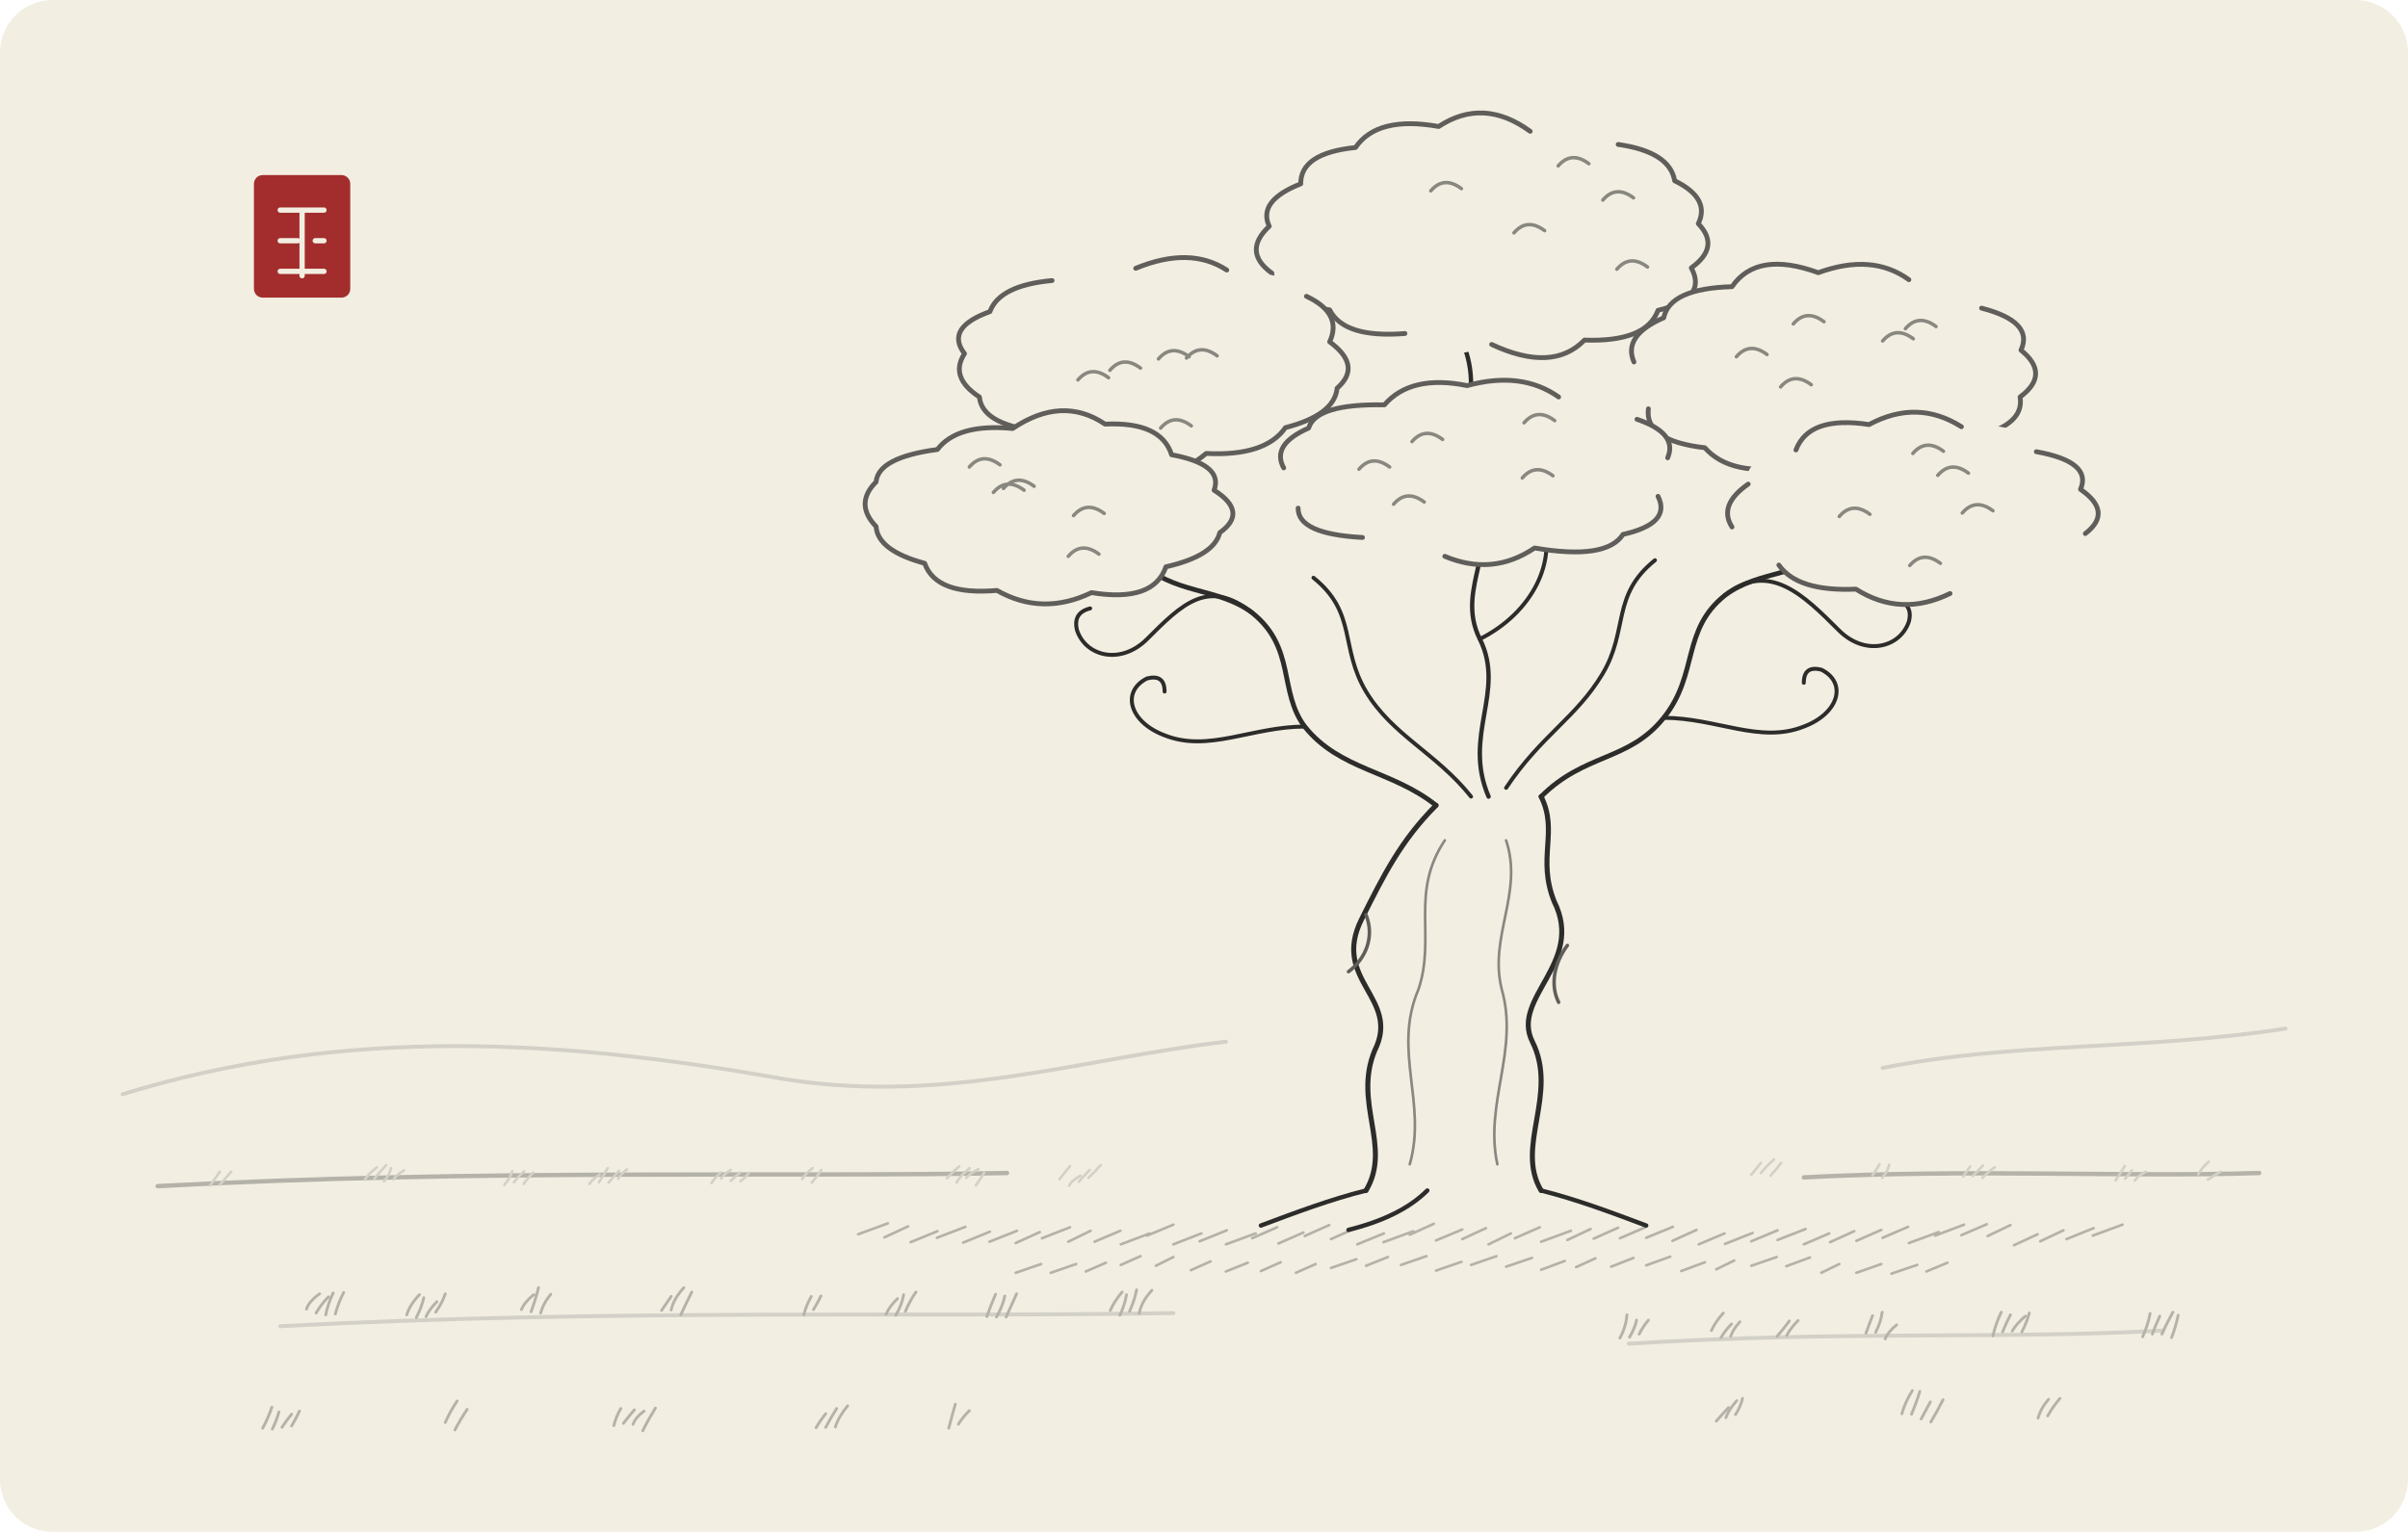
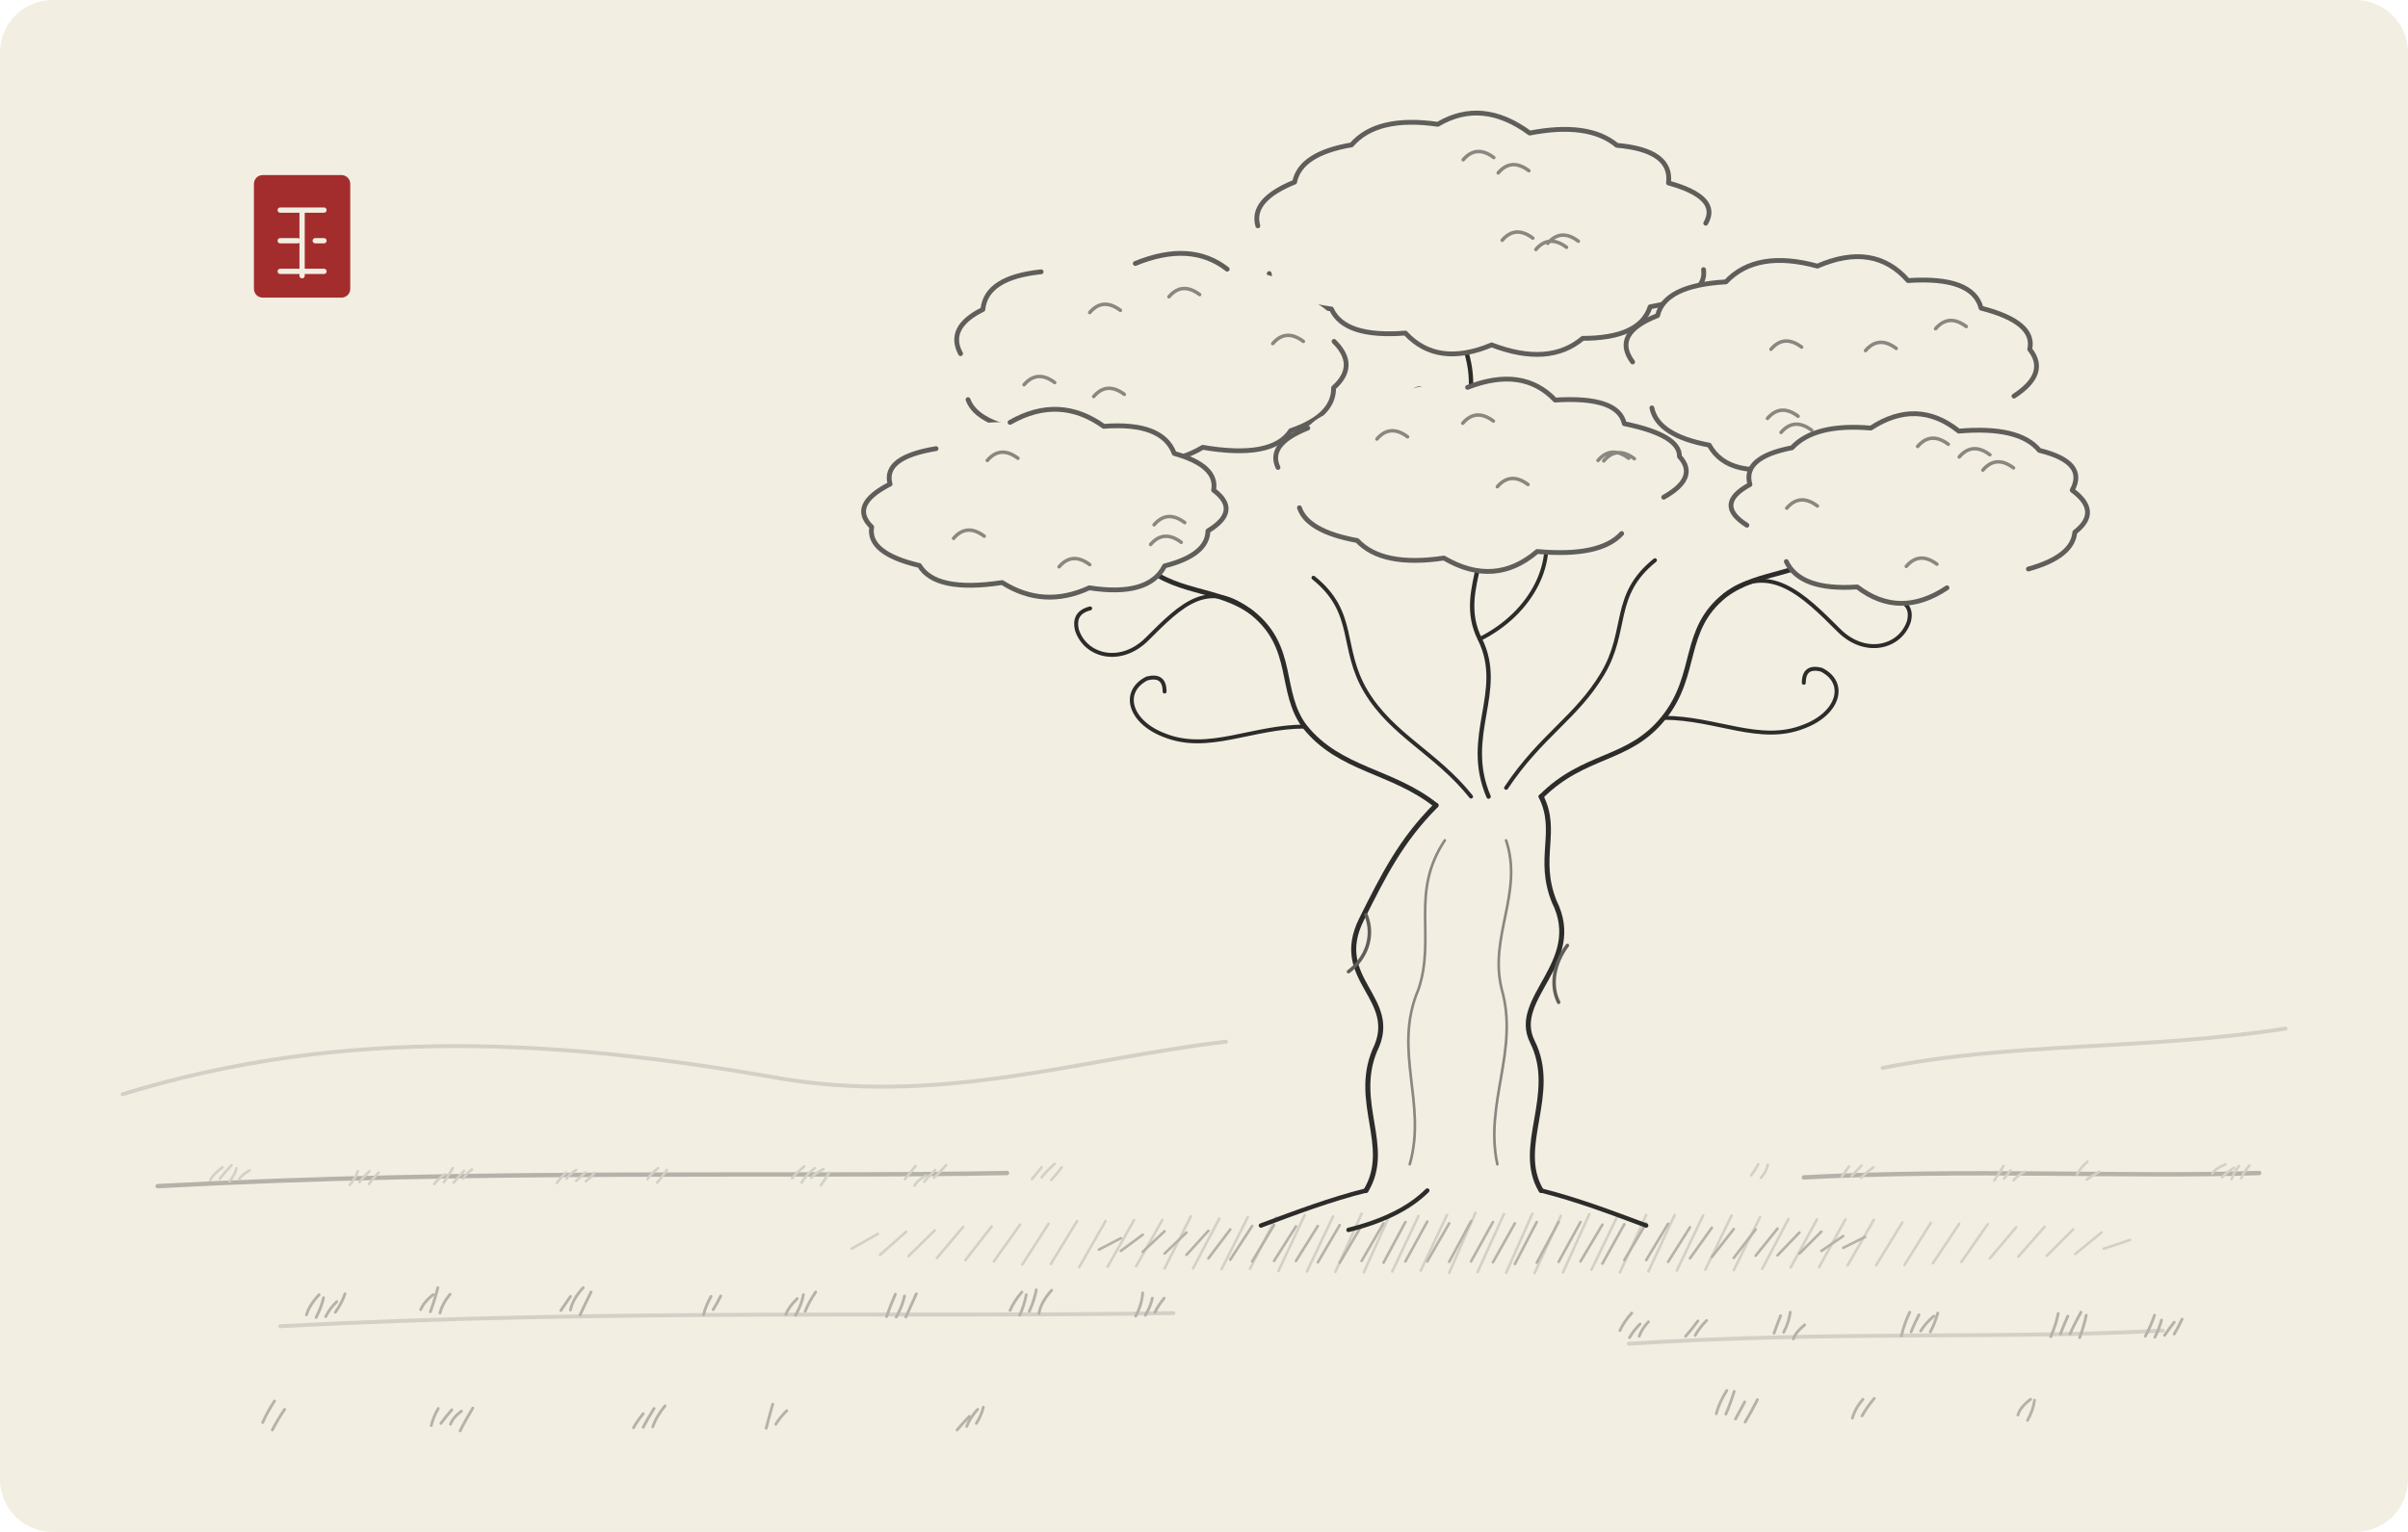
<svg xmlns="http://www.w3.org/2000/svg" width="100%" viewBox="0 0 550 350" role="img">
  <rect x="0" y="0" width="550" height="350" rx="12" fill="#F3EEE2" />
  <path d="M28 250 C80 234 130 238 176 246 C214 253 246 242 280 238" fill="none" stroke="#D3D1C7" stroke-width="0.9" stroke-linecap="round" stroke-linejoin="round" />
  <path d="M430 244 C460 238 490 240 522 235" fill="none" stroke="#D3D1C7" stroke-width="0.9" stroke-linecap="round" stroke-linejoin="round" />
  <path d="M36 271 C110 267 180 269 230 268" fill="none" stroke="#B4B2A9" stroke-width="1" stroke-linecap="round" stroke-linejoin="round" />
  <path d="M412 269 C450 267 485 269 516 268" fill="none" stroke="#B4B2A9" stroke-width="1" stroke-linecap="round" stroke-linejoin="round" />
  <path d="M64 303 C140 299 210 301 268 300 M372 307 C420 304 458 306 494 304" fill="none" stroke="#D3D1C7" stroke-width="0.9" stroke-linecap="round" stroke-linejoin="round" />
-   <path d="M196 282 l6.8 -2.5 M202 282.7 l5.4 -2.5 M208 283.8 l6.1 -2.5 M214 282.8 l6.5 -2.5 M220 283.9 l6.1 -2.5 M226 283.7 l6.3 -2.5 M232 284 l5.5 -2.5 M238 282.9 l6.4 -2.5 M244 283.7 l5.1 -2.5 M250 283.7 l5.9 -2.5 M256 284.3 l6.6 -2.5 M262 282.3 l6 -2.5 M268 284.3 l6.4 -2.5 M274 283.6 l6.2 -2.5 M280 284.3 l6.8 -2.5 M286 282.9 l5.7 -2.5 M292 284.1 l5.7 -2.5 M298 282.4 l5.6 -2.5 M304 283.1 l5.6 -2.5 M310 284.3 l6.1 -2.5 M316 283.8 l6.8 -2.5 M322 282.1 l5.5 -2.5 M328 283.4 l6 -2.5 M334 283.1 l5.4 -2.5 M340 284.3 l5.1 -2.5 M346 282.9 l5.7 -2.5 M352 283.7 l6.8 -2.5 M358 283.3 l5.3 -2.5 M364 283 l5.6 -2.5 M370 282.9 l5.8 -2.5 M376 282.8 l6.1 -2.5 M382 283.5 l5.5 -2.5 M388 284.3 l5.9 -2.5 M394 284.2 l6.3 -2.5 M400 283.6 l6 -2.5 M406 283.3 l6.4 -2.5 M412 284.3 l5.8 -2.5 M418 283.8 l5.5 -2.5 M424 283.5 l5.7 -2.5 M430 282.8 l5.8 -2.5 M436 284 l6.8 -2.5 M442 282.3 l6.6 -2.5 M448 282.2 l5.8 -2.5 M454 282.4 l5.2 -2.5 M460 284.5 l5.4 -2.5 M466 283.6 l5.3 -2.5 M472 283.1 l6.2 -2.5 M478 282.3 l6.8 -2.5 M232 290.8 l5.8 -2 M240 290.8 l5.8 -2 M248 290.5 l4.6 -2 M256 289 l4.5 -2 M264 289.2 l4 -2 M272 290.2 l4.5 -2 M280 290.5 l5 -2 M288 290.4 l4.5 -2 M296 290.8 l4.5 -2 M304 289.7 l5.8 -2 M312 289.2 l5 -2 M320 289 l5.8 -2 M328 290.3 l5.8 -2 M336 289 l5.8 -2 M344 289.4 l5.9 -2 M352 290.1 l5.4 -2 M360 289.5 l4.4 -2 M368 289.4 l5.1 -2 M376 289.1 l5.5 -2 M384 290.4 l5.4 -2 M392 290 l4.1 -2 M400 289.2 l5.8 -2 M408 289.3 l5.4 -2 M416 290.8 l4.1 -2 M424 290.8 l5.7 -2 M432 291 l5.9 -2 M440 290.5 l4.8 -2" fill="none" stroke="#B4B2A9" stroke-width="0.6" stroke-linecap="round" stroke-linejoin="round" />
+   <path d="M194.5 285.3 L200.5 281.9 M201 286.7 L207 281.4 M207.5 287 L213.5 281.1 M214 287.4 L220 280.3 M220.5 287.9 L226.5 280.2 M227 288.2 L233 279.8 M233.5 288.9 L239.5 279.6 M240 288.8 L246 279 M246.5 289.5 L252.5 279 M253 289.4 L259 278.8 M259.5 289.3 L265.5 278.7 M266 289.8 L272 277.9 M272.5 289.8 L278.5 278.4 M279 290 L285 278.1 M285.5 289.9 L291.5 278.1 M292 290.4 L298 277.6 M298.5 290.5 L304.5 277.9 M305 290.6 L311 277.3 M311.5 290.7 L317.5 277.4 M318 290.5 L324 277.8 M324.5 290.3 L330.5 277.6 M331 290.8 L337 277.1 M337.5 290.6 L343.5 277.4 M344 290.8 L350 277.3 M350.5 290.9 L356.5 277.8 M357 290.7 L363 277.4 M363.5 290.1 L369.5 277.7 M370 290.7 L376 277.6 M376.5 290.5 L382.5 277.6 M383 290.3 L389 277.7 M389.5 290.1 L395.5 277.7 M396 290.2 L402 278.1 M402.5 289.9 L408.5 278.5 M409 289.6 L415 278.6 M415.5 289.5 L421.5 278.6 M422 289.1 L428 278.7 M428.5 289.1 L434.5 279.3 M435 289 L441 279.4 M441.5 288.6 L447.5 279.6 M448 288.3 L454 279.7 M454.5 287.5 L460.5 280.4 M461 287.1 L467 280.3 M467.5 286.9 L473.5 280.9 M474 286.5 L480 281.6 M480.5 285.3 L486.5 283.3" fill="none" stroke="#D3D1C7" stroke-width="0.6" stroke-linecap="round" stroke-linejoin="round" />
+   <path d="M251 285.5 L256 282.9 M256 285.8 L261 282.1 M261 286 L266 281.3 M266 286.4 L271 281.6 M271 286.7 L276 281.2 M276 287.5 L281 280.9 M281 287.8 L286 280.1 M286 288.2 L291 279.9 M291 288.1 L296 280.2 M296 288.1 L301 280.1 M301 288.4 L306 279.9 M306 288.5 L311 280 M311 288.1 L316 279.5 M316 288.5 L321 279.2 M321 288.2 L326 279.1 M326 288.2 L331 279.5 M331 288.3 L336 279 M336 288.2 L341 279.2 M341 288.4 L346 279.5 M346 288.8 L351 279.2 M351 288.5 L356 279.2 M356 288.3 L361 279.2 M361 288.2 L366 279.8 M366 288.7 L371 279.7 M371 287.9 L376 279.5 M376 287.9 L381 279.6 M381 288.3 L386 280.4 M386 287.5 L391 280.5 M391 287.2 L396 280.8 M396 287.4 L401 280.9 M401 286.9 L406 280.7 M406 286.8 L411 281.6 M411 286.4 L416 281.4 M416 285.8 L421 282.4 M421 285.1 L426 282.6" fill="none" stroke="#B4B2A9" stroke-width="0.6" stroke-linecap="round" stroke-linejoin="round" />
  <path d="M312 272 C318 262 309 252 314 240 C320 228 304 224 311 210 C316 200 320 192 328 184" fill="none" stroke="#2C2C2A" stroke-width="1.15" stroke-linecap="round" stroke-linejoin="round" />
  <path d="M352 272 C346 262 356 250 350 238 C345 228 362 220 355 206 C351 196 356 190 352 182" fill="none" stroke="#2C2C2A" stroke-width="1.15" stroke-linecap="round" stroke-linejoin="round" />
  <path d="M312 272 C304 274 296 277 288 280 M352 272 C360 274 368 277 376 280 M326 272 C322 276 316 279 308 281" fill="none" stroke="#2C2C2A" stroke-width="1" stroke-linecap="round" stroke-linejoin="round" />
  <path d="M308 222 c4 -3 6 -8 4 -13 M358 216 c-3 4 -4 9 -2 13" fill="none" stroke="#5F5E5A" stroke-width="0.8" stroke-linecap="round" stroke-linejoin="round" />
  <path d="M322 266 C326 252 318 240 324 226 C328 214 322 204 330 192 M342 266 C339 252 347 240 343 226 C340 214 348 204 344 192" fill="none" stroke="#888780" stroke-width="0.6" stroke-linecap="round" stroke-linejoin="round" />
  <path d="M328 184 C318 176 306 176 298 166 C292 158 296 148 286 140 C278 134 268 136 260 128 C254 122 256 112 248 104" fill="none" stroke="#2C2C2A" stroke-width="1.1" stroke-linecap="round" stroke-linejoin="round" />
  <path d="M336 182 C328 172 318 168 312 158 C306 148 310 140 300 132" fill="none" stroke="#2C2C2A" stroke-width="0.9" stroke-linecap="round" stroke-linejoin="round" />
  <path d="M352 182 C362 172 372 174 380 164 C388 154 384 144 394 136 C402 130 412 132 420 124 C426 118 424 108 432 100" fill="none" stroke="#2C2C2A" stroke-width="1.1" stroke-linecap="round" stroke-linejoin="round" />
  <path d="M344 180 C352 168 360 164 366 154 C372 144 368 136 378 128" fill="none" stroke="#2C2C2A" stroke-width="0.9" stroke-linecap="round" stroke-linejoin="round" />
  <path d="M340 182 C334 168 344 158 338 146 C332 134 344 124 336 112 C330 102 340 92 334 78" fill="none" stroke="#2C2C2A" stroke-width="1" stroke-linecap="round" stroke-linejoin="round" />
  <path d="M286 140 C276 132 270 138 262 146 C256 152 248 150 246 144 q-1 -4 3 -5 M298 166 C286 166 276 172 266 168 C258 165 256 158 262 155 q4 -1 4 3 M394 136 C404 128 412 136 420 144 C426 150 434 148 436 142 q1 -4 -3 -5 M380 164 C392 164 402 170 412 166 C420 163 422 156 416 153 q-4 -1 -4 3 M338 146 C350 140 356 128 352 118 q-2 -4 -5 -1 M336 112 C326 108 318 98 322 90 q3 -3 5 1 M260 128 C252 132 244 128 240 120 q-1 -4 3 -4 M420 124 C428 128 436 124 440 116 q1 -4 -3 -4" fill="none" stroke="#2C2C2A" stroke-width="0.9" stroke-linecap="round" stroke-linejoin="round" />
-   <path d="M386.3 61.2 Q390.1 68.2 378.7 70.9 Q376 78.2 361.9 77.7 Q354.6 85.2 340.7 78.7 Q328.3 83.9 320.9 76.2 Q307 77.3 303.7 70.8 Q290.1 68.7 290.5 62.4 Q283.7 57.5 289.9 51.7 Q287.2 45.9 297.1 42 Q297 35 309.6 33.7 Q314.6 26.4 328.6 28.9 Q338.8 22.2 349.5 30 Q364.3 26 369.6 33 Q381.4 34.7 382.5 41.3 Q390.7 45.3 387.9 51.1 Q393 56.4 386.3 61.2 Z" fill="#F3EEE2" />
-   <path d="M386.3 61.2 Q390.1 68.2 378.7 70.9 M378.7 70.9 Q376 78.2 361.9 77.7 M361.9 77.7 Q354.6 85.2 340.7 78.7 M320.9 76.2 Q307 77.3 303.7 70.8 M303.7 70.8 Q290.1 68.7 290.5 62.4 M290.5 62.4 Q283.7 57.5 289.9 51.7 M289.9 51.7 Q287.2 45.9 297.1 42 M297.1 42 Q297 35 309.6 33.7 M309.6 33.7 Q314.6 26.4 328.6 28.9 M328.6 28.9 Q338.8 22.2 349.5 30 M369.6 33 Q381.4 34.7 382.5 41.3 M382.5 41.3 Q390.7 45.3 387.9 51.1 M387.9 51.1 Q393 56.4 386.3 61.2" fill="none" stroke="#5F5E5A" stroke-width="1.1" stroke-linecap="round" stroke-linejoin="round" />
-   <path d="M326.8 43.6 q3 -3.5 7 -0.5 M369.3 61.5 q3 -3.5 7 -0.5 M355.9 37.9 q3 -3.5 7 -0.5 M366.1 45.7 q3 -3.5 7 -0.5 M345.8 53.2 q3 -3.5 7 -0.5" fill="none" stroke="#888780" stroke-width="0.8" stroke-linecap="round" stroke-linejoin="round" />
-   <path d="M305.4 88.7 Q304.8 94.8 293.6 97.7 Q289 104.3 275.5 103.6 Q265.6 112 253.8 104.7 Q240.5 106.8 236.4 98.4 Q224.3 96.8 223.7 90.7 Q216.8 86.2 220.3 80.8 Q215.8 74.9 226.1 71.2 Q228.3 65.2 240.3 64.1 Q246.4 57.2 259.4 61.3 Q271.8 56.2 280.2 61.7 Q294 61.7 298.4 67.7 Q306.7 71.6 303.7 78.1 Q311.2 83.6 305.4 88.7 Z" fill="#F3EEE2" />
-   <path d="M305.4 88.7 Q304.8 94.8 293.6 97.7 M293.6 97.7 Q289 104.3 275.5 103.6 M275.5 103.6 Q265.6 112 253.8 104.7 M253.8 104.7 Q240.5 106.8 236.4 98.4 M236.4 98.4 Q224.3 96.8 223.7 90.7 M223.7 90.7 Q216.8 86.2 220.3 80.8 M220.3 80.8 Q215.8 74.9 226.1 71.2 M226.1 71.2 Q228.3 65.2 240.3 64.1 M259.4 61.3 Q271.8 56.2 280.2 61.7 M298.4 67.7 Q306.7 71.6 303.7 78.1 M303.7 78.1 Q311.2 83.6 305.4 88.7" fill="none" stroke="#5F5E5A" stroke-width="1.1" stroke-linecap="round" stroke-linejoin="round" />
-   <path d="M271 81.8 q3 -3.5 7 -0.5 M246.2 86.8 q3 -3.5 7 -0.5 M264.6 82 q3 -3.5 7 -0.5 M253.5 84.6 q3 -3.5 7 -0.5 M265.1 97.8 q3 -3.5 7 -0.5" fill="none" stroke="#888780" stroke-width="0.8" stroke-linecap="round" stroke-linejoin="round" />
-   <path d="M461.4 90.7 Q462.5 97.4 450.2 100 Q446.2 107 431.1 104.8 Q421.3 113.2 409.8 106.6 Q395.4 109.1 389.4 102.3 Q375.6 100.7 376.5 93.4 Q368.8 88.6 373.2 82.7 Q370.6 76.7 380 72.6 Q381.4 65.9 395.6 65.5 Q401.3 57.2 415.3 62.3 Q427.6 57.8 436 63.9 Q450.5 63.2 452.6 70.4 Q464.6 73.5 461.6 80 Q468.4 85.5 461.4 90.7 Z" fill="#F3EEE2" />
-   <path d="M461.4 90.7 Q462.5 97.4 450.2 100 M450.2 100 Q446.2 107 431.1 104.8 M431.1 104.8 Q421.3 113.2 409.8 106.6 M409.8 106.6 Q395.4 109.1 389.4 102.3 M389.4 102.3 Q375.6 100.7 376.5 93.4 M373.2 82.7 Q370.6 76.7 380 72.6 M380 72.6 Q381.4 65.9 395.6 65.5 M395.6 65.5 Q401.3 57.2 415.3 62.3 M415.3 62.3 Q427.6 57.8 436 63.9 M452.6 70.4 Q464.6 73.5 461.6 80 M461.6 80 Q468.4 85.5 461.4 90.7" fill="none" stroke="#5F5E5A" stroke-width="1.1" stroke-linecap="round" stroke-linejoin="round" />
-   <path d="M396.6 81.5 q3 -3.5 7 -0.5 M435.2 75.1 q3 -3.5 7 -0.5 M430 77.9 q3 -3.5 7 -0.5 M409.6 74 q3 -3.5 7 -0.5 M406.7 88.4 q3 -3.5 7 -0.5" fill="none" stroke="#888780" stroke-width="0.8" stroke-linecap="round" stroke-linejoin="round" />
-   <path d="M278.6 121.7 Q277.3 127 266.3 129.5 Q263.5 137.7 249.3 135.4 Q238.1 140.8 227.7 134.9 Q213.8 136.1 211.2 128.7 Q200.5 125.8 200.1 120.3 Q195.1 115.1 200.1 110.1 Q200.6 104.5 214.1 102.7 Q218.7 96.7 231.3 97.9 Q242.6 90.3 252.4 96.9 Q265.2 96.3 267.6 103.9 Q279.5 106.1 277.3 112 Q285.2 117 278.6 121.7 Z" fill="#F3EEE2" />
-   <path d="M278.6 121.7 Q277.3 127 266.3 129.5 M266.3 129.5 Q263.5 137.7 249.3 135.4 M249.3 135.4 Q238.1 140.8 227.7 134.9 M227.7 134.9 Q213.8 136.1 211.2 128.7 M211.2 128.7 Q200.5 125.8 200.1 120.3 M200.1 120.3 Q195.1 115.1 200.1 110.1 M200.1 110.1 Q200.6 104.5 214.1 102.7 M214.1 102.7 Q218.7 96.7 231.3 97.9 M231.3 97.9 Q242.6 90.3 252.4 96.9 M252.4 96.9 Q265.2 96.3 267.6 103.9 M267.6 103.9 Q279.5 106.1 277.3 112 M277.3 112 Q285.2 117 278.6 121.7" fill="none" stroke="#5F5E5A" stroke-width="1.1" stroke-linecap="round" stroke-linejoin="round" />
-   <path d="M245.2 117.8 q3 -3.5 7 -0.5 M229.2 111.6 q3 -3.5 7 -0.5 M226.9 112.5 q3 -3.5 7 -0.5 M244 127.1 q3 -3.5 7 -0.5 M221.4 106.7 q3 -3.5 7 -0.5" fill="none" stroke="#888780" stroke-width="0.8" stroke-linecap="round" stroke-linejoin="round" />
-   <path d="M378.7 113.4 Q381.8 119.6 370.7 122.1 Q366.9 128 350.5 125.2 Q340.9 131.7 330 127.1 Q316.7 128.8 311.2 122.8 Q296.4 122 296.5 116.1 Q289.7 111.9 293.2 106.9 Q290.3 101.6 298.9 97.8 Q300.6 92.2 316.2 92.5 Q322.3 85.5 335.1 88.1 Q347.5 84.7 356 90.7 Q370.8 90 373.9 95.8 Q383.3 99 380.9 104.6 Q385.5 109.1 378.7 113.4 Z" fill="#F3EEE2" />
-   <path d="M378.7 113.4 Q381.8 119.6 370.7 122.1 M370.7 122.1 Q366.9 128 350.5 125.2 M350.5 125.2 Q340.9 131.7 330 127.1 M311.2 122.8 Q296.4 122 296.5 116.1 M293.2 106.9 Q290.3 101.6 298.9 97.8 M298.9 97.8 Q300.6 92.2 316.2 92.5 M316.2 92.5 Q322.3 85.5 335.1 88.1 M335.1 88.1 Q347.5 84.7 356 90.7 M373.9 95.8 Q383.3 99 380.9 104.6" fill="none" stroke="#5F5E5A" stroke-width="1.1" stroke-linecap="round" stroke-linejoin="round" />
-   <path d="M347.7 109.2 q3 -3.5 7 -0.5 M322.5 100.9 q3 -3.5 7 -0.5 M348.1 96.6 q3 -3.5 7 -0.5 M310.4 107.2 q3 -3.5 7 -0.5 M318.3 115.2 q3 -3.5 7 -0.5" fill="none" stroke="#888780" stroke-width="0.8" stroke-linecap="round" stroke-linejoin="round" />
-   <path d="M476.3 121.9 Q476.4 128 464.1 130.4 Q458.6 136.5 445.4 135.6 Q434.2 141.1 423.9 134.6 Q410.6 135.2 406.3 129.1 Q395.7 126 395.6 120.4 Q392.4 115.4 399.3 110.6 Q397.5 104.5 410.2 102.8 Q413.2 94.9 426.9 97 Q437.9 91.1 448 97.5 Q462.4 95.9 465.1 103.2 Q477.9 105.5 475.2 111.8 Q482.7 117 476.3 121.9 Z" fill="#F3EEE2" />
-   <path d="M445.4 135.6 Q434.2 141.1 423.9 134.6 M423.9 134.6 Q410.6 135.2 406.3 129.1 M395.6 120.4 Q392.4 115.4 399.3 110.6 M410.2 102.8 Q413.2 94.9 426.9 97 M426.9 97 Q437.9 91.1 448 97.5 M465.1 103.2 Q477.9 105.5 475.2 111.8 M475.2 111.8 Q482.7 117 476.3 121.9" fill="none" stroke="#5F5E5A" stroke-width="1.1" stroke-linecap="round" stroke-linejoin="round" />
-   <path d="M448.2 117.2 q3 -3.5 7 -0.5 M436.9 103.6 q3 -3.5 7 -0.5 M436.2 129.2 q3 -3.5 7 -0.5 M442.6 108.6 q3 -3.5 7 -0.5 M420.1 118 q3 -3.5 7 -0.5" fill="none" stroke="#888780" stroke-width="0.8" stroke-linecap="round" stroke-linejoin="round" />
-   <path d="M48 270.8 q1.2 -1.6 2.2 -3.1 M50.2 270.7 q1.3 -1.5 2.6 -3 M83.3 269.6 q0.8 -1.4 2.8 -2.9 M85.5 269.3 q1.2 -1.5 2.7 -3.1 M87.7 269.9 q1.3 -1.5 1.6 -3 M89.9 269.5 q0.5 -1 2.4 -2.1 M115.2 270.7 q1.3 -1.5 1.8 -3.1 M117.4 270.1 q0.9 -1.2 2.3 -2.5 M119.6 270.5 q0.9 -1.3 2.2 -2.6 M134.6 270.5 q0.8 -1.1 2.4 -2.2 M136.8 270.1 q1.1 -1.6 2 -3.2 M139 270.2 q1.1 -1.3 2.4 -2.7 M141.2 269.3 q0.6 -1.1 2 -2.1 M162.5 270.3 q0.8 -1.2 2.1 -2.4 M164.7 269.3 q0.6 -1 2.2 -2 M166.9 269.8 q1.1 -1 2.1 -1.9 M169.1 269.9 q1.3 -1 1.9 -1.9 M183.2 269.4 q0.7 -1.2 2.4 -2.5 M185.4 270.2 q1.3 -1.5 2.2 -2.9 M216.3 269.2 q1.2 -1.4 2.8 -2.7 M218.5 270.2 q0.8 -1.6 3 -3.3 M220.7 269.1 q0.8 -1 2.8 -2 M222.9 270.8 q1 -1.4 1.9 -2.9 M242 269.4 q1.2 -1.5 2.4 -3 M244.2 270.9 q0.5 -1.1 2.6 -2.3 M246.4 270 q1.2 -1.4 2.5 -2.7 M248.6 269.1 q1.5 -1.4 2.8 -2.9" fill="none" stroke="#D3D1C7" stroke-width="0.6" stroke-linecap="round" stroke-linejoin="round" />
-   <path d="M400 268.4 q1.1 -1.4 2.2 -2.7 M402.2 268 q1.2 -1.5 3 -3.1 M404.4 268.6 q1.4 -1.5 2.4 -2.9 M427.7 268.5 q0.9 -1.2 1.6 -2.5 M429.9 269.1 q1.3 -1.5 1.6 -3 M448.4 268.8 q0.8 -1.1 1.6 -2.3 M450.6 268.7 q1.1 -1.2 2.3 -2.4 M452.8 269.1 q1.1 -1.2 2.8 -2.4 M483.2 269.7 q1.1 -1.6 2.1 -3.3 M485.4 269.3 q0.8 -0.9 1.5 -1.9 M487.6 269.7 q0.7 -1 2.5 -2 M502.1 268.3 q0.8 -1.5 2.4 -2.9 M504.3 269.5 q1.3 -0.9 2.9 -1.8" fill="none" stroke="#D3D1C7" stroke-width="0.6" stroke-linecap="round" stroke-linejoin="round" />
-   <path d="M70 299.1 q0.5 -1.7 3 -3.5 M72.2 300 q1 -1.8 2.8 -3.7 M74.4 300.4 q0.5 -2.5 1.7 -5 M76.6 300.2 q0.6 -2.4 1.9 -4.9 M92.9 300.4 q0.7 -2.3 2.9 -4.6 M95.1 301 q1.2 -2.3 1.7 -4.5 M97.3 300.8 q0.8 -1.7 2.5 -3.4 M99.5 299.8 q1.5 -2.1 2.2 -4.2 M119.1 299.2 q0.7 -1.7 2.8 -3.4 M121.3 299.7 q1 -2.7 1.7 -5.5 M123.5 300 q0.5 -2.1 2.3 -4.3 M151.1 299.4 q1.1 -1.6 2.2 -3.2 M153.3 299.3 q0.5 -2.5 2.9 -5.1 M155.5 300.4 q1.2 -2.6 2.5 -5.2 M183.6 300.4 q0.5 -2.1 1.7 -4.2 M185.8 299.2 q1 -1.6 1.7 -3.1 M202.4 300.3 q0.7 -1.8 2.6 -3.6 M204.6 300.5 q1.4 -2.4 1.8 -4.7 M206.8 299.6 q0.9 -2.2 2.4 -4.4 M225.4 300.8 q0.9 -2.6 2 -5.1 M227.6 300.9 q1.4 -2.4 1.9 -4.8 M229.8 300.9 q1.2 -2.7 2.4 -5.3 M253.6 299.4 q0.9 -2.1 2.7 -4.2 M255.8 300.5 q1.1 -2.4 1.5 -4.7 M258 299.6 q1.1 -2.4 1.6 -4.9 M260.2 300.1 q0.5 -2.7 2.9 -5.3" fill="none" stroke="#B4B2A9" stroke-width="0.65" stroke-linecap="round" stroke-linejoin="round" />
-   <path d="M370 305.7 q1.4 -2.6 1.6 -5.3 M372.2 305.5 q1.2 -2 1.6 -3.9 M374.4 304.8 q0.8 -1.6 2.1 -3.2 M390.9 304 q0.9 -2 2.7 -4 M393.1 305.6 q0.9 -1.6 2.4 -3.1 M395.3 305.3 q0.6 -1.7 2.1 -3.3 M405.9 305.3 q1.5 -1.7 2.8 -3.5 M408.1 305.1 q0.9 -1.7 2.6 -3.4 M426.2 304.6 q0.7 -2 1.5 -4 M428.4 304.4 q1.2 -2.3 1.5 -4.6 M430.6 305.9 q0.6 -1.6 2.6 -3.2 M455.2 305.2 q0.6 -2.7 1.9 -5.4 M457.4 304.3 q0.8 -2 1.8 -3.9 M459.6 304.1 q1 -1.7 3 -3.4 M461.8 304.3 q1.1 -2.1 1.7 -4.3 M489.4 305.4 q1.2 -2.7 1.7 -5.3 M491.6 304.8 q0.8 -2.1 1.7 -4.1 M493.8 304.8 q1.1 -2.5 2.5 -5 M496 305.6 q1 -2.6 1.5 -5.1" fill="none" stroke="#B4B2A9" stroke-width="0.65" stroke-linecap="round" stroke-linejoin="round" />
-   <path d="M60 326.3 q1.3 -2.4 2.1 -4.8 M62.2 326.5 q1 -2 1.5 -3.9 M64.4 326.1 q1 -1.5 2.2 -3 M66.6 325.8 q1 -1.7 1.8 -3.4 M101.7 325 q1.1 -2.5 2.7 -4.9 M103.9 326.7 q1.2 -2.3 2.8 -4.7 M140.2 325.7 q0.5 -2 1.6 -3.9 M142.4 325.2 q1.1 -1.5 2.5 -3.1 M144.6 325.4 q0.5 -1.5 2.5 -3 M146.8 326.9 q1.3 -2.6 2.9 -5.2 M186.4 326.2 q0.9 -1.6 2.2 -3.2 M188.6 326.1 q1.1 -2.1 2.5 -4.3 M190.8 326 q0.8 -2.4 2.8 -4.8 M216.7 326.3 q0.7 -2.7 1.5 -5.5 M218.9 325.4 q0.9 -1.5 2.5 -3.1" fill="none" stroke="#B4B2A9" stroke-width="0.65" stroke-linecap="round" stroke-linejoin="round" />
-   <path d="M392 324.7 q1.3 -1.5 2.8 -3.1 M394.2 323.9 q0.7 -1.9 2.5 -3.9 M396.4 323.2 q1.2 -1.9 1.6 -3.7 M434.4 323 q0.7 -2.6 2.4 -5.3 M436.6 323.1 q1.1 -2.6 1.9 -5.2 M438.8 324.2 q1 -1.9 2.1 -3.9 M441 324.9 q1.5 -2.5 2.8 -5.1 M465.5 324 q0.6 -2.2 2.4 -4.3 M467.7 323.5 q1.1 -2 2.8 -4" fill="none" stroke="#B4B2A9" stroke-width="0.65" stroke-linecap="round" stroke-linejoin="round" />
+   <path d="M389.1 61.6 Q390 67.8 376.9 70.1 Q374.6 77.3 361.5 77.3 Q353.8 83.8 340.7 78.8 Q328.3 84 321 76.1 Q307.1 77.2 304.1 70.6 Q290.1 68.6 289.9 62.5 Q281.3 57.5 287.3 51.6 Q285.6 45.7 295.7 41.6 Q297 35.1 308.7 33.1 Q314.5 26.4 328.4 28.4 Q338.5 22.4 349.4 30.4 Q362.8 27.8 369.3 33.2 Q382 34.3 381.1 41.8 Q393 45.1 389.6 51 Q397.2 56.7 389.1 61.6 Z" fill="#F3EEE2" />
+   <path d="M389.1 61.6 Q390 67.8 376.9 70.1 M376.9 70.1 Q374.6 77.3 361.5 77.3 M361.5 77.3 Q353.8 83.8 340.7 78.8 M340.7 78.8 Q328.3 84 321 76.1 M321 76.1 Q307.1 77.2 304.1 70.6 M304.1 70.6 Q290.1 68.6 289.9 62.5 M287.3 51.6 Q285.6 45.7 295.7 41.6 M295.7 41.6 Q297 35.1 308.7 33.1 M308.7 33.1 Q314.5 26.4 328.4 28.4 M328.4 28.4 Q338.5 22.4 349.4 30.4 M349.4 30.4 Q362.8 27.8 369.3 33.2 M369.3 33.2 Q382 34.3 381.1 41.8 M381.1 41.8 Q393 45.1 389.6 51" fill="none" stroke="#5F5E5A" stroke-width="1.1" stroke-linecap="round" stroke-linejoin="round" />
+   <path d="M342.2 39.5 q3 -3.5 7 -0.5 M334.2 36.5 q3 -3.5 7 -0.5 M353.5 55.6 q3 -3.5 7 -0.5 M350.8 57 q3 -3.5 7 -0.5 M343.1 54.9 q3 -3.5 7 -0.5" fill="none" stroke="#888780" stroke-width="0.8" stroke-linecap="round" stroke-linejoin="round" />
+   <path d="M304.6 88.6 Q304.7 95 294.8 98.4 Q290.6 104.9 274.7 102.2 Q265.3 107.9 254.5 102.7 Q240.8 105.6 235.9 98.7 Q223.2 97 221.1 91.3 Q214.8 86.5 219.4 80.8 Q216.2 74.8 224.5 70.7 Q225.2 63.4 237.8 62.1 Q244.2 54.5 259.3 60.2 Q272 55 280.3 61.5 Q293.3 62 297.7 67.9 Q307.3 71.6 304.7 78 Q310.3 83.5 304.6 88.6 Z" fill="#F3EEE2" />
+   <path d="M304.6 88.6 Q304.7 95 294.8 98.4 M294.8 98.4 Q290.6 104.9 274.7 102.2 M274.7 102.2 Q265.3 107.9 254.5 102.7 M235.9 98.7 Q223.2 97 221.1 91.3 M219.4 80.8 Q216.2 74.8 224.5 70.7 M224.5 70.7 Q225.2 63.4 237.8 62.1 M259.3 60.2 Q272 55 280.3 61.5 M304.7 78 Q310.3 83.5 304.6 88.6" fill="none" stroke="#5F5E5A" stroke-width="1.1" stroke-linecap="round" stroke-linejoin="round" />
+   <path d="M267 67.8 q3 -3.5 7 -0.5 M233.9 87.9 q3 -3.5 7 -0.5 M290.7 78.5 q3 -3.5 7 -0.5 M248.9 71.4 q3 -3.5 7 -0.5 M249.8 90.6 q3 -3.5 7 -0.5" fill="none" stroke="#888780" stroke-width="0.8" stroke-linecap="round" stroke-linejoin="round" />
+   <path d="M460 90.5 Q460.4 96.8 449.2 99.5 Q444.9 106.2 431.3 105.2 Q421.5 112.8 409.9 106.2 Q394.9 109.8 390.4 101.7 Q378.6 99.5 377.3 93.2 Q367.7 88.6 372.9 82.7 Q368.1 76.2 378.6 72.1 Q380.2 65.2 394.2 64.4 Q401.2 57 415.1 60.8 Q428 55.2 435.8 64.1 Q450.6 63.1 452.5 70.4 Q465 73.6 463.6 79.8 Q468 85.3 460 90.5 Z" fill="#F3EEE2" />
+   <path d="M449.2 99.5 Q444.9 106.2 431.3 105.2 M431.3 105.2 Q421.5 112.8 409.9 106.2 M409.9 106.2 Q394.9 109.8 390.4 101.7 M390.4 101.7 Q378.6 99.5 377.3 93.2 M372.9 82.7 Q368.1 76.2 378.6 72.1 M378.6 72.1 Q380.2 65.2 394.2 64.4 M394.2 64.4 Q401.2 57 415.1 60.8 M415.1 60.8 Q428 55.2 435.8 64.1 M435.8 64.1 Q450.6 63.1 452.5 70.4 M452.5 70.4 Q465 73.6 463.6 79.8 M463.6 79.8 Q468 85.3 460 90.5" fill="none" stroke="#5F5E5A" stroke-width="1.1" stroke-linecap="round" stroke-linejoin="round" />
+   <path d="M404.5 79.8 q3 -3.5 7 -0.5 M442.1 75.1 q3 -3.5 7 -0.5 M403.7 95.6 q3 -3.5 7 -0.5 M426.1 80.1 q3 -3.5 7 -0.5 M406.8 98.8 q3 -3.5 7 -0.5" fill="none" stroke="#888780" stroke-width="0.8" stroke-linecap="round" stroke-linejoin="round" />
+   <path d="M275.9 121.3 Q275.8 126.8 266 129.3 Q262.4 136.4 248.8 134.3 Q238.4 139.1 228.9 133.1 Q213.7 135.4 210 129.2 Q198.1 126.4 199.1 120.4 Q193.9 115.4 203.3 110.6 Q201.6 104.5 213.8 102.5 Q218.3 95.9 230.7 96.5 Q241.9 90.1 252.1 97.4 Q265.5 96.4 268.2 103.6 Q278.2 106.4 277.2 112 Q283.5 116.7 275.9 121.3 Z" fill="#F3EEE2" />
+   <path d="M275.9 121.3 Q275.8 126.8 266 129.3 M266 129.3 Q262.4 136.4 248.8 134.3 M248.8 134.3 Q238.4 139.1 228.9 133.1 M228.9 133.1 Q213.7 135.4 210 129.2 M210 129.2 Q198.1 126.4 199.1 120.4 M199.1 120.4 Q193.9 115.4 203.3 110.6 M203.3 110.6 Q201.6 104.5 213.8 102.5 M230.7 96.5 Q241.9 90.1 252.1 97.4 M252.1 97.4 Q265.5 96.4 268.2 103.6 M268.2 103.6 Q278.2 106.4 277.2 112 M277.2 112 Q283.5 116.7 275.9 121.3" fill="none" stroke="#5F5E5A" stroke-width="1.1" stroke-linecap="round" stroke-linejoin="round" />
+   <path d="M241.9 129.5 q3 -3.5 7 -0.5 M263.6 119.9 q3 -3.5 7 -0.5 M217.8 123 q3 -3.5 7 -0.5 M225.5 105.2 q3 -3.5 7 -0.5 M262.8 124.4 q3 -3.5 7 -0.5" fill="none" stroke="#888780" stroke-width="0.8" stroke-linecap="round" stroke-linejoin="round" />
+   <path d="M380 113.6 Q380.2 119.1 370.4 121.9 Q365.5 127.3 351.1 126 Q341.4 134.3 329.8 127.5 Q315.7 129.6 310 123.5 Q298.6 121.4 296.8 116 Q287.7 112 291.9 106.8 Q289.4 101.5 298.7 97.8 Q302.1 92.9 316 92.4 Q322.6 86.3 335.2 88.5 Q347.8 83.6 355.2 91.4 Q369.6 90.5 371 96.8 Q383.7 99.4 383.6 104.3 Q388 109.1 380 113.6 Z" fill="#F3EEE2" />
+   <path d="M370.4 121.9 Q365.5 127.3 351.1 126 M351.1 126 Q341.4 134.3 329.8 127.5 M329.8 127.5 Q315.7 129.6 310 123.5 M310 123.5 Q298.6 121.4 296.8 116 M291.9 106.8 Q289.4 101.5 298.7 97.8 M335.2 88.5 Q347.8 83.6 355.2 91.4 M355.2 91.4 Q369.6 90.5 371 96.8 M371 96.8 Q383.7 99.4 383.6 104.3 M383.6 104.3 Q388 109.1 380 113.6" fill="none" stroke="#5F5E5A" stroke-width="1.1" stroke-linecap="round" stroke-linejoin="round" />
+   <path d="M366.3 105.3 q3 -3.5 7 -0.5 M365 105.2 q3 -3.5 7 -0.5 M314.5 100.3 q3 -3.5 7 -0.5 M342 111.2 q3 -3.5 7 -0.5 M334.1 96.7 q3 -3.5 7 -0.5" fill="none" stroke="#888780" stroke-width="0.8" stroke-linecap="round" stroke-linejoin="round" />
+   <path d="M473.9 121.6 Q473.4 127.2 463.3 130 Q459.7 137.2 444.7 134.3 Q433.9 141.5 424.2 134.1 Q411.2 135 408 128.3 Q396.3 126 399 120 Q391.4 115.2 399.7 110.7 Q397.9 104.5 409.3 102.3 Q414.5 96.7 427.3 97.8 Q437.9 90.9 447.4 98.5 Q461.2 97.3 465.8 102.9 Q476.8 105.6 473.3 112 Q480 116.9 473.9 121.6 Z" fill="#F3EEE2" />
+   <path d="M473.9 121.6 Q473.4 127.2 463.3 130 M444.7 134.3 Q433.9 141.5 424.2 134.1 M424.2 134.1 Q411.2 135 408 128.3 M399 120 Q391.4 115.2 399.7 110.7 M399.7 110.7 Q397.9 104.5 409.3 102.3 M409.3 102.3 Q414.5 96.7 427.3 97.8 M427.3 97.8 Q437.9 90.9 447.4 98.5 M447.4 98.5 Q461.2 97.3 465.8 102.9 M465.8 102.9 Q476.8 105.6 473.3 112 M473.3 112 Q480 116.9 473.9 121.6" fill="none" stroke="#5F5E5A" stroke-width="1.1" stroke-linecap="round" stroke-linejoin="round" />
+   <path d="M435.4 129.4 q3 -3.5 7 -0.5 M452.9 107.4 q3 -3.5 7 -0.5 M408.1 116.1 q3 -3.5 7 -0.5 M447.5 104.4 q3 -3.5 7 -0.5 M438 102 q3 -3.5 7 -0.5" fill="none" stroke="#888780" stroke-width="0.8" stroke-linecap="round" stroke-linejoin="round" />
+   <path d="M48 269.6 q0.8 -1.4 2.8 -2.9 M50.2 269.3 q1.2 -1.5 2.7 -3.1 M52.4 269.9 q1.3 -1.5 1.6 -3 M54.6 269.5 q0.5 -1 2.4 -2.1 M79.9 270.7 q1.3 -1.5 1.8 -3.1 M82.1 270.1 q0.9 -1.2 2.3 -2.5 M84.3 270.5 q0.9 -1.3 2.2 -2.6 M99.2 270.5 q0.8 -1.1 2.4 -2.2 M101.4 270.1 q1.1 -1.6 2 -3.2 M103.6 270.2 q1.1 -1.3 2.4 -2.7 M105.8 269.3 q0.6 -1.1 2 -2.1 M127.2 270.3 q0.8 -1.2 2.1 -2.4 M129.4 269.3 q0.6 -1 2.2 -2 M131.6 269.8 q1.1 -1 2.1 -1.9 M133.8 269.9 q1.3 -1 1.9 -1.9 M147.9 269.4 q0.7 -1.2 2.4 -2.5 M150.1 270.2 q1.3 -1.5 2.2 -2.9 M180.9 269.2 q1.2 -1.4 2.8 -2.7 M183.1 270.2 q0.8 -1.6 3 -3.3 M185.3 269.1 q0.8 -1 2.8 -2 M187.5 270.8 q1 -1.4 1.9 -2.9 M206.7 269.4 q1.2 -1.5 2.4 -3 M208.9 270.9 q0.5 -1.1 2.6 -2.3 M211.1 270 q1.2 -1.4 2.5 -2.7 M213.3 269.1 q1.5 -1.4 2.8 -2.9 M235.7 269.4 q1.1 -1.4 2.2 -2.7 M237.9 269 q1.2 -1.5 3 -3.1 M240.1 269.6 q1.4 -1.5 2.4 -2.9" fill="none" stroke="#D3D1C7" stroke-width="0.6" stroke-linecap="round" stroke-linejoin="round" />
+   <path d="M400 268.5 q0.9 -1.2 1.6 -2.5 M402.2 269.1 q1.3 -1.5 1.6 -3 M420.7 268.8 q0.8 -1.1 1.6 -2.3 M422.9 268.7 q1.1 -1.2 2.3 -2.4 M425.1 269.1 q1.1 -1.2 2.8 -2.4 M455.5 269.7 q1.1 -1.6 2.1 -3.3 M457.7 269.3 q0.8 -0.9 1.5 -1.9 M459.9 269.7 q0.7 -1 2.5 -2 M474.4 268.3 q0.8 -1.5 2.4 -2.9 M476.6 269.5 q1.3 -0.9 2.9 -1.8 M505.3 268.1 q0.5 -1 3 -2.1 M507.5 269 q1 -1.1 2.8 -2.2 M509.7 269.4 q0.5 -1.5 1.7 -3 M511.9 269.2 q0.6 -1.5 1.9 -2.9" fill="none" stroke="#D3D1C7" stroke-width="0.6" stroke-linecap="round" stroke-linejoin="round" />
+   <path d="M70 300.4 q0.7 -2.3 2.9 -4.6 M72.2 301 q1.2 -2.3 1.7 -4.5 M74.4 300.8 q0.8 -1.7 2.5 -3.4 M76.6 299.8 q1.5 -2.1 2.2 -4.2 M96.1 299.2 q0.7 -1.7 2.8 -3.4 M98.3 299.7 q1 -2.7 1.7 -5.5 M100.5 300 q0.5 -2.1 2.3 -4.3 M128.1 299.4 q1.1 -1.6 2.2 -3.2 M130.3 299.3 q0.5 -2.5 2.9 -5.1 M132.5 300.4 q1.2 -2.6 2.5 -5.2 M160.7 300.4 q0.5 -2.1 1.7 -4.2 M162.9 299.2 q1 -1.6 1.7 -3.1 M179.5 300.3 q0.7 -1.8 2.6 -3.6 M181.7 300.5 q1.4 -2.4 1.8 -4.7 M183.9 299.6 q0.9 -2.2 2.4 -4.4 M202.5 300.8 q0.9 -2.6 2 -5.1 M204.7 300.9 q1.4 -2.4 1.9 -4.8 M206.9 300.9 q1.2 -2.7 2.4 -5.3 M230.7 299.4 q0.9 -2.1 2.7 -4.2 M232.9 300.5 q1.1 -2.4 1.5 -4.7 M235.1 299.6 q1.1 -2.4 1.6 -4.9 M237.3 300.1 q0.5 -2.7 2.9 -5.3 M259.4 300.7 q1.4 -2.6 1.6 -5.3 M261.6 300.5 q1.2 -2 1.6 -3.9 M263.8 299.8 q0.8 -1.6 2.1 -3.2" fill="none" stroke="#B4B2A9" stroke-width="0.65" stroke-linecap="round" stroke-linejoin="round" />
+   <path d="M370 304 q0.9 -2 2.7 -4 M372.2 305.6 q0.9 -1.6 2.4 -3.1 M374.4 305.3 q0.6 -1.7 2.1 -3.3 M385 305.3 q1.5 -1.7 2.8 -3.5 M387.2 305.1 q0.9 -1.7 2.6 -3.4 M405.2 304.6 q0.7 -2 1.5 -4 M407.4 304.4 q1.2 -2.3 1.5 -4.6 M409.6 305.9 q0.6 -1.6 2.6 -3.2 M434.3 305.2 q0.6 -2.7 1.9 -5.4 M436.5 304.3 q0.8 -2 1.8 -3.9 M438.7 304.1 q1 -1.7 3 -3.4 M440.9 304.3 q1.1 -2.1 1.7 -4.3 M468.4 305.4 q1.2 -2.7 1.7 -5.3 M470.6 304.8 q0.8 -2.1 1.7 -4.1 M472.8 304.8 q1.1 -2.5 2.5 -5 M475 305.6 q1 -2.6 1.5 -5.1 M490 305.3 q1.3 -2.4 2.1 -4.8 M492.2 305.5 q1 -2 1.5 -3.9 M494.4 305.1 q1 -1.5 2.2 -3 M496.6 304.8 q1 -1.7 1.8 -3.4" fill="none" stroke="#B4B2A9" stroke-width="0.65" stroke-linecap="round" stroke-linejoin="round" />
+   <path d="M60 325 q1.1 -2.5 2.7 -4.9 M62.2 326.7 q1.2 -2.3 2.8 -4.7 M98.5 325.7 q0.5 -2 1.6 -3.9 M100.7 325.2 q1.1 -1.5 2.5 -3.1 M102.9 325.4 q0.5 -1.5 2.5 -3 M105.1 326.9 q1.3 -2.6 2.9 -5.2 M144.7 326.2 q0.9 -1.6 2.2 -3.2 M146.9 326.1 q1.1 -2.1 2.5 -4.3 M149.1 326 q0.8 -2.4 2.8 -4.8 M175 326.3 q0.7 -2.7 1.5 -5.5 M177.2 325.4 q0.9 -1.5 2.5 -3.1 M218.6 326.7 q1.3 -1.5 2.8 -3.1 M220.8 325.9 q0.7 -1.9 2.5 -3.9 M223 325.2 q1.2 -1.9 1.6 -3.7" fill="none" stroke="#B4B2A9" stroke-width="0.65" stroke-linecap="round" stroke-linejoin="round" />
+   <path d="M392 323 q0.7 -2.6 2.4 -5.3 M394.2 323.1 q1.1 -2.6 1.9 -5.2 M396.4 324.2 q1 -1.9 2.1 -3.9 M398.6 324.9 q1.5 -2.5 2.8 -5.1 M423.1 324 q0.6 -2.2 2.4 -4.3 M425.3 323.5 q1.1 -2 2.8 -4 M460.9 323.3 q0.5 -1.8 2.9 -3.6 M463.1 324.5 q1.3 -2.3 1.6 -4.6" fill="none" stroke="#B4B2A9" stroke-width="0.65" stroke-linecap="round" stroke-linejoin="round" />
  <rect x="58" y="40" width="22" height="28" rx="2" fill="#A32D2D" />
  <path d="M64 48 h10 M69 48 v15 M64 55 h4 M72 55 h2 M64 62 h10" fill="none" stroke="#F3EEE2" stroke-width="1.2" stroke-linecap="round" stroke-linejoin="round" />
</svg>
